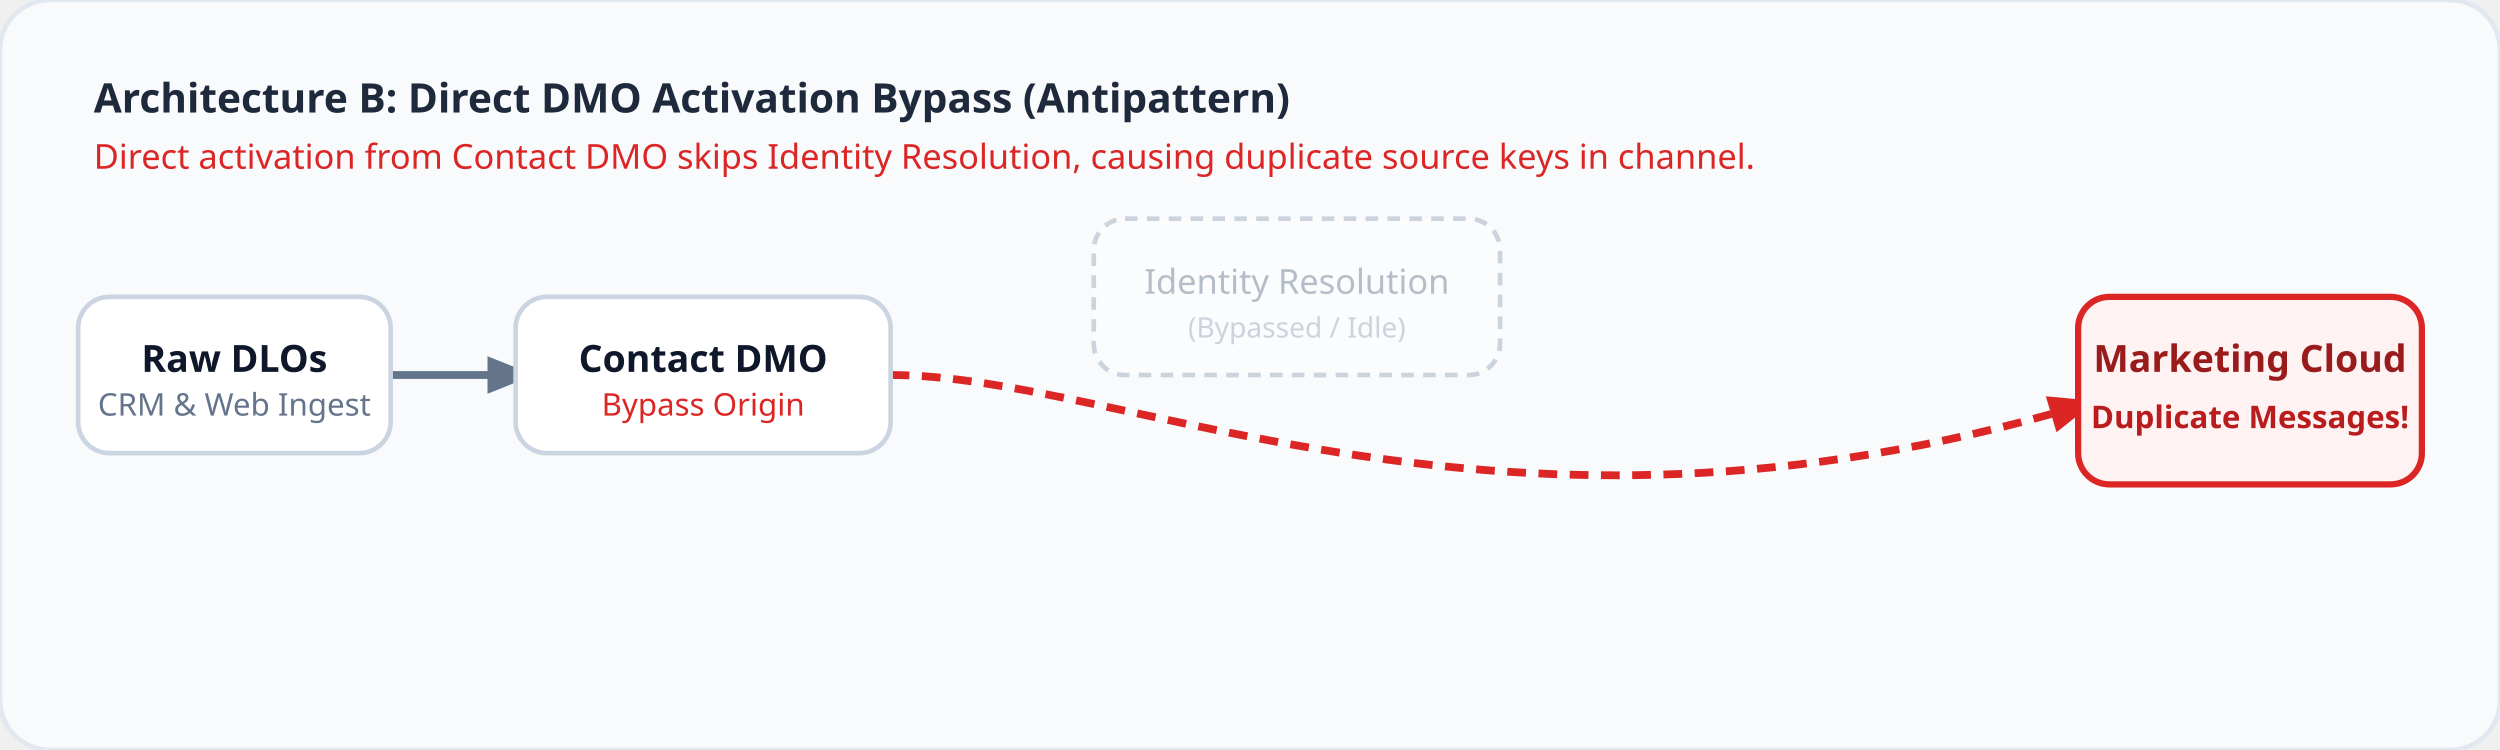
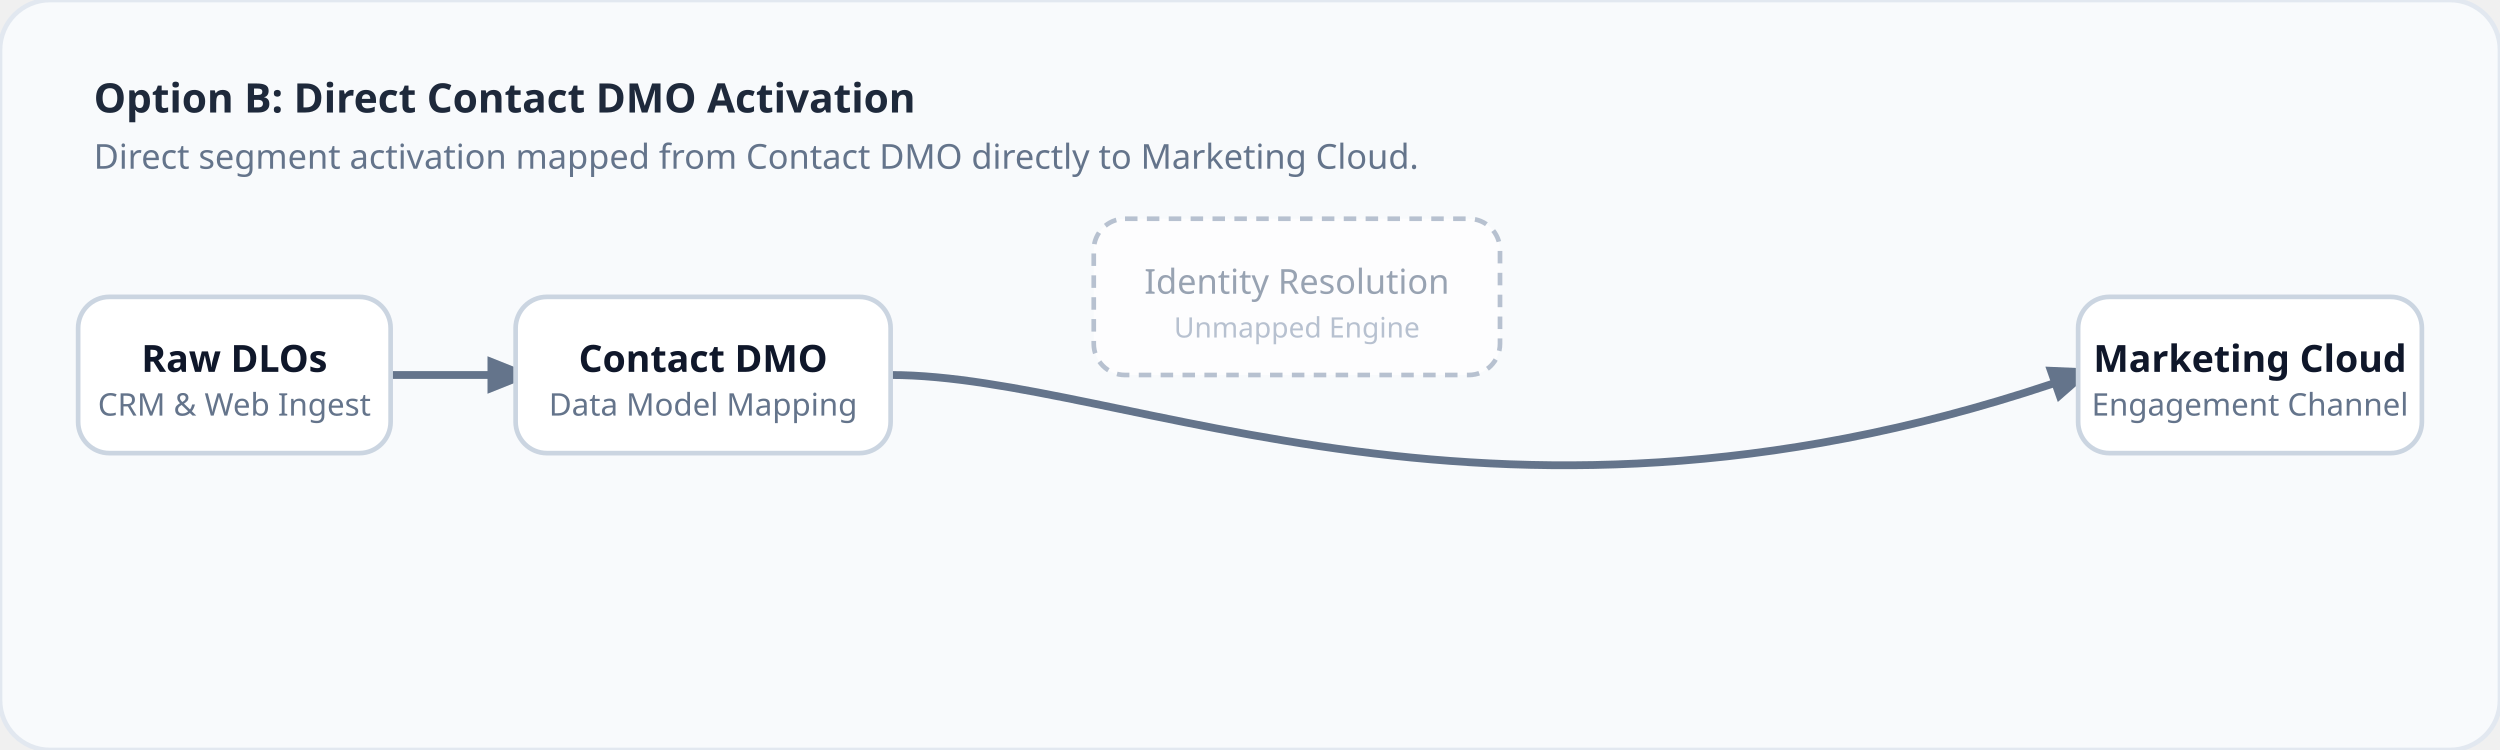
<svg xmlns="http://www.w3.org/2000/svg" viewBox="0 0 800 240" width="100%" height="100%">
  <defs>
    <marker id="arrow" viewBox="0 0 10 10" refX="6" refY="5" markerWidth="6" markerHeight="6" orient="auto-start-reverse">
      <path d="M 0 1 L 10 5 L 0 9 z" fill="#64748b" />
    </marker>
-     <marker id="arrow-red" viewBox="0 0 10 10" refX="6" refY="5" markerWidth="6" markerHeight="6" orient="auto-start-reverse">
-       <path d="M 0 1 L 10 5 L 0 9 z" fill="#dc2626" />
-     </marker>
  </defs>
  <rect width="800" height="240" rx="16" fill="#f8fafc" stroke="#e2e8f0" stroke-width="1.5" />
  <path d="M 125 120 L 165 120" stroke="#64748b" stroke-width="2.5" marker-end="url(#arrow)" fill="none" />
-   <path d="M 285 120 C 360 120, 480 185, 665 130" stroke="#dc2626" stroke-width="2.5" stroke-dasharray="6 4" marker-end="url(#arrow-red)" fill="none" />
+   <path d="M 285 120 C 360 120, 480 185, 665 120" stroke="#64748b" stroke-width="2.5" marker-end="url(#arrow)" fill="none" />
  <g transform="translate(25, 95)">
    <rect width="100" height="50" rx="10" fill="#ffffff" stroke="#cbd5e1" stroke-width="1.5" />
    <text x="50" y="24" text-anchor="middle" font-family="system-ui, sans-serif" font-size="12" font-weight="600" fill="#0f172a">Raw DLOs</text>
    <text x="50" y="38" text-anchor="middle" font-family="system-ui, sans-serif" font-size="10" fill="#64748b">CRM &amp; Web Ingest</text>
  </g>
  <g transform="translate(165, 95)">
    <rect width="120" height="50" rx="10" fill="#ffffff" stroke="#cbd5e1" stroke-width="1.5" />
    <text x="60" y="24" text-anchor="middle" font-family="system-ui, sans-serif" font-size="12" font-weight="600" fill="#0f172a">Contact DMO</text>
-     <text x="60" y="38" text-anchor="middle" font-family="system-ui, sans-serif" font-size="10" fill="#dc2626">Bypass Origin</text>
+     <text x="60" y="38" text-anchor="middle" font-family="system-ui, sans-serif" font-size="10" fill="#64748b">Data Model Mapping</text>
  </g>
-   <g transform="translate(350, 70)" opacity="0.45">
+   <g transform="translate(350, 70)" opacity="0.65">
    <rect width="130" height="50" rx="10" fill="#ffffff" stroke="#94a3b8" stroke-width="1.5" stroke-dasharray="4 3" />
    <text x="65" y="24" text-anchor="middle" font-family="system-ui, sans-serif" font-size="11" font-weight="500" fill="#64748b">Identity Resolution</text>
-     <text x="65" y="38" text-anchor="middle" font-family="system-ui, sans-serif" font-size="9" fill="#94a3b8">(Bypassed / Idle)</text>
+     <text x="65" y="38" text-anchor="middle" font-family="system-ui, sans-serif" font-size="9" fill="#94a3b8">Unmapped Engine</text>
  </g>
  <g transform="translate(665, 95)">
-     <rect width="110" height="60" rx="10" fill="#fef2f2" stroke="#dc2626" stroke-width="2" />
-     <text x="55" y="24" text-anchor="middle" font-family="system-ui, sans-serif" font-size="12" font-weight="600" fill="#991b1b">Marketing Cloud</text>
-     <text x="55" y="42" text-anchor="middle" font-family="system-ui, sans-serif" font-size="10" fill="#b91c1c" font-weight="600">Duplicate Messages!</text>
+     <rect width="110" height="50" rx="10" fill="#ffffff" stroke="#cbd5e1" stroke-width="1.5" />
+     <text x="55" y="24" text-anchor="middle" font-family="system-ui, sans-serif" font-size="12" font-weight="600" fill="#0f172a">Marketing Cloud</text>
+     <text x="55" y="38" text-anchor="middle" font-family="system-ui, sans-serif" font-size="10" fill="#64748b">Engagement Channel</text>
  </g>
-   <text x="30" y="36" font-family="system-ui, sans-serif" font-size="13" font-weight="600" fill="#1e293b">Architecture B: Direct DMO Activation Bypass (Antipattern)</text>
-   <text x="30" y="54" font-family="system-ui, sans-serif" font-size="11" fill="#dc2626">Direct activation from Contact DMO skips Identity Resolution, causing duplicate source keys in channel.</text>
+   <text x="30" y="36" font-family="system-ui, sans-serif" font-size="13" font-weight="600" fill="#1e293b">Option B: Direct Contact DMO Activation</text>
+   <text x="30" y="54" font-family="system-ui, sans-serif" font-size="11" fill="#64748b">Direct segment activation mapped from Contact DMO directly to Marketing Cloud.</text>
</svg>
